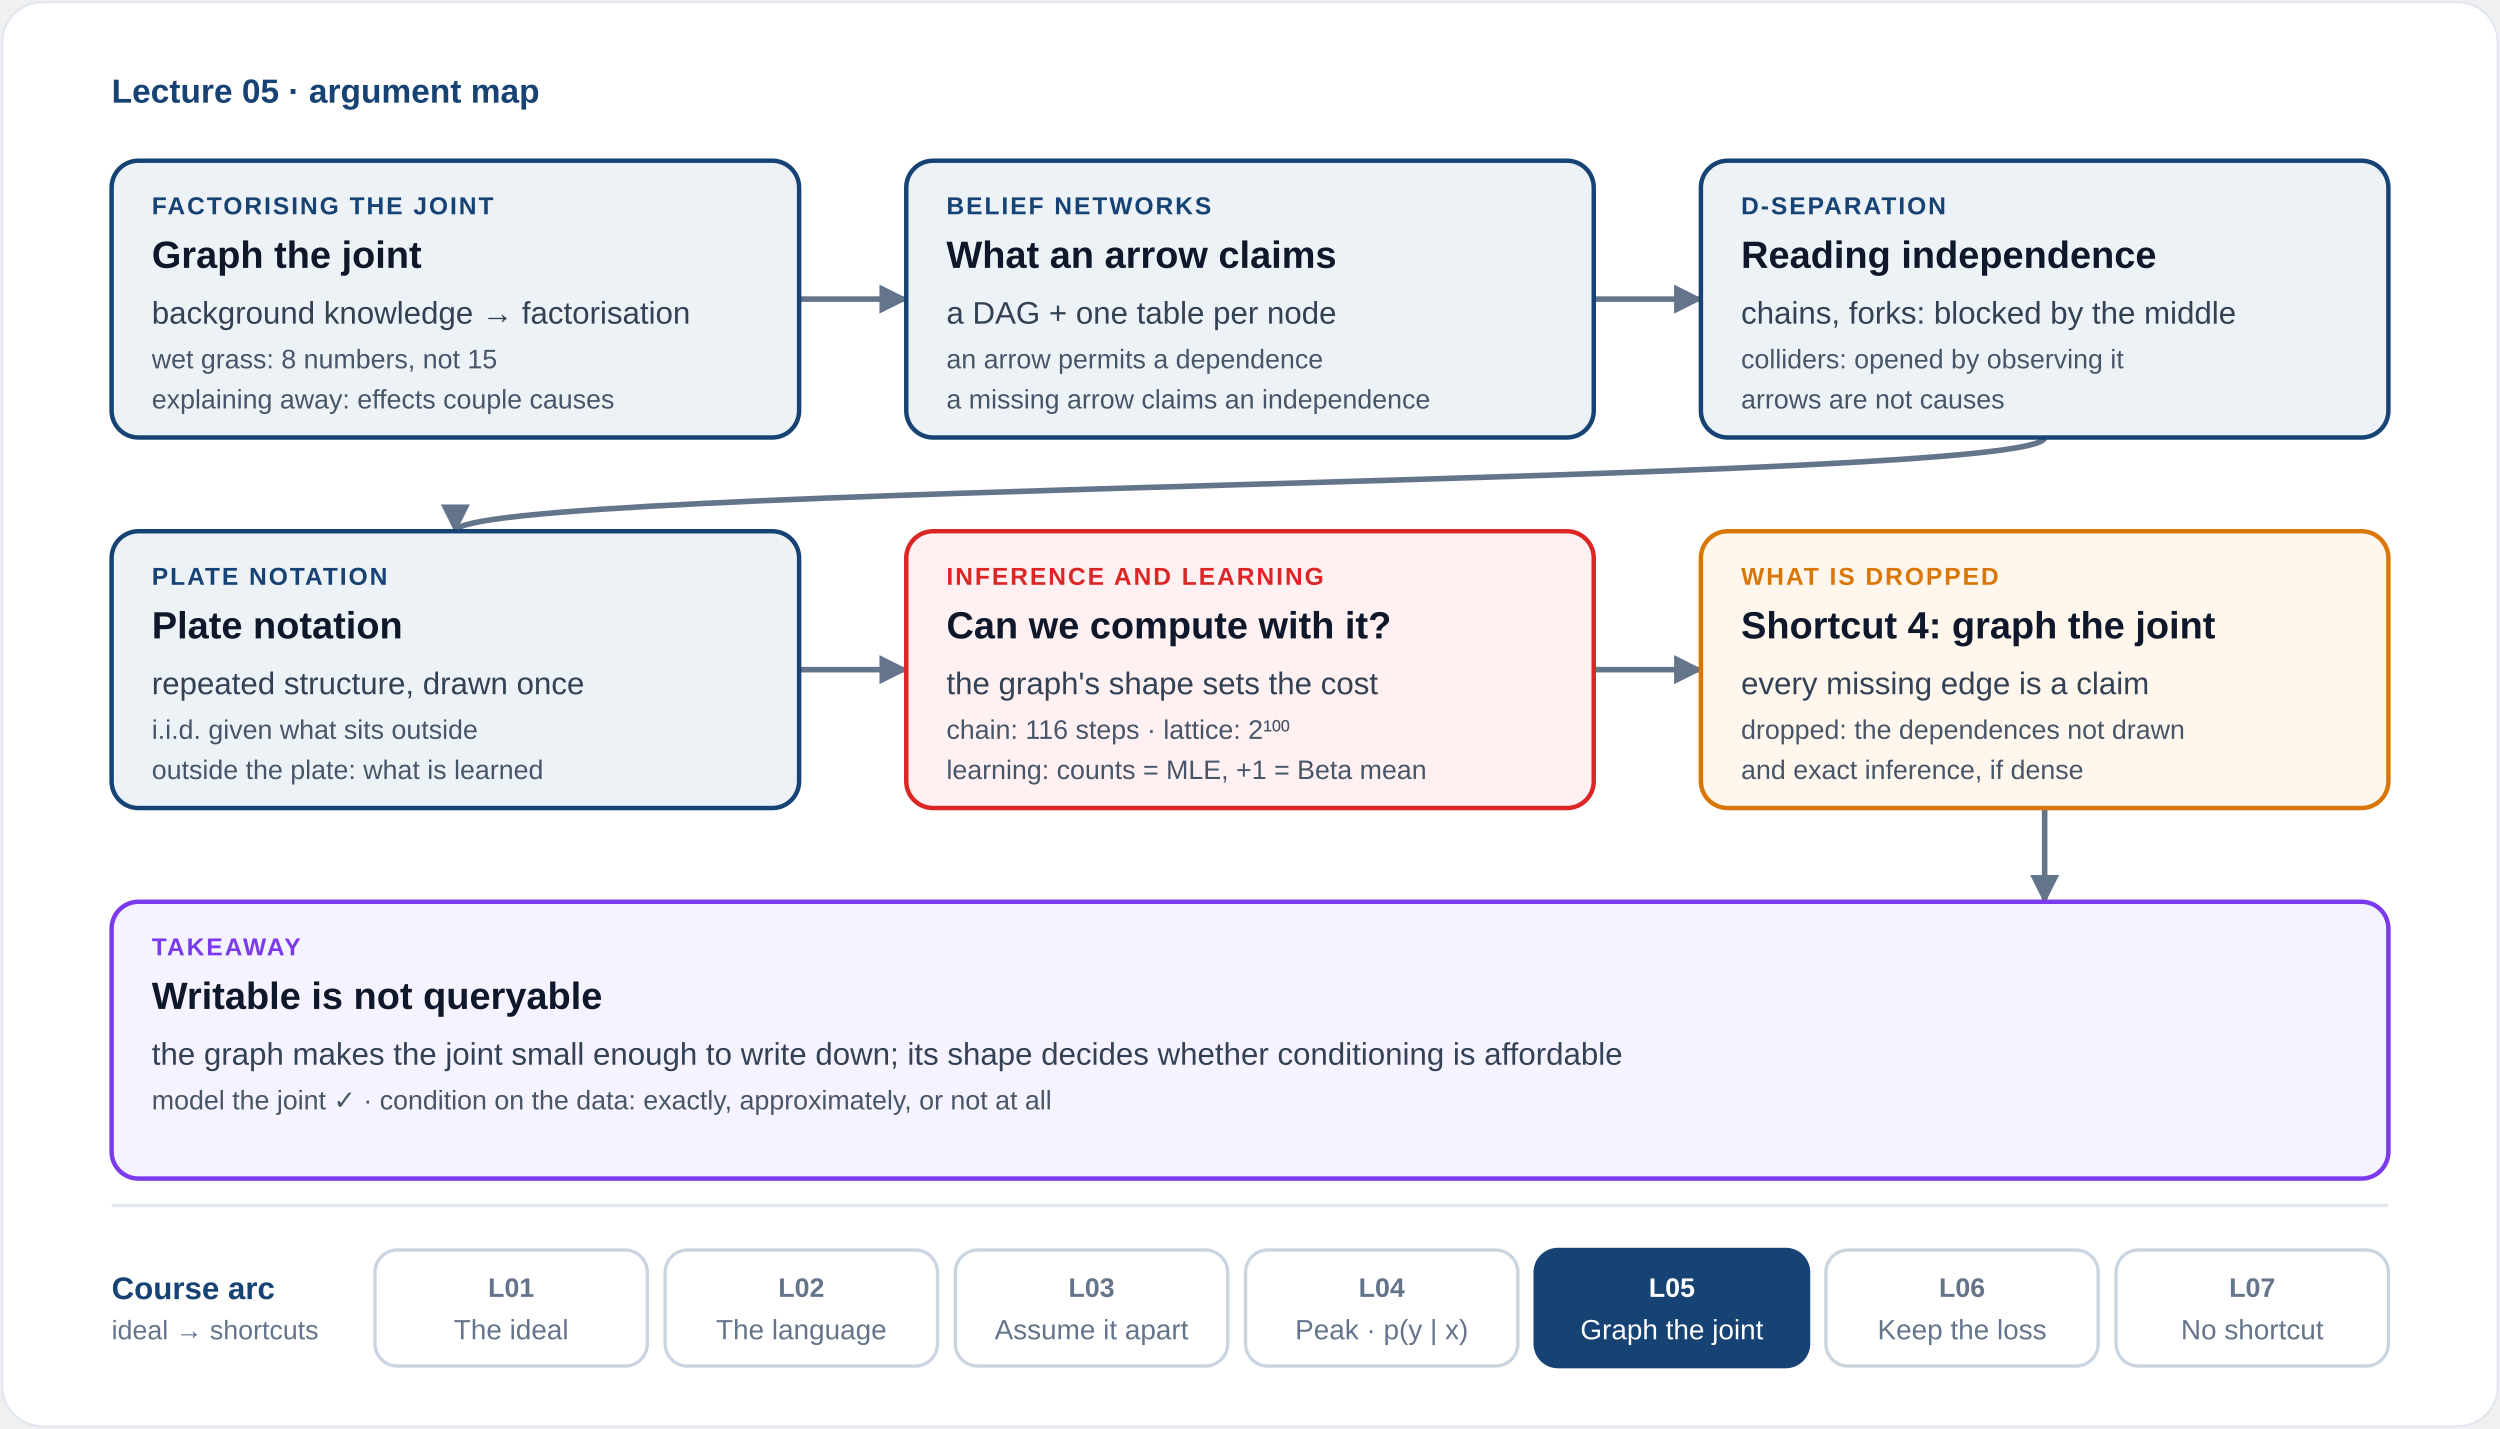
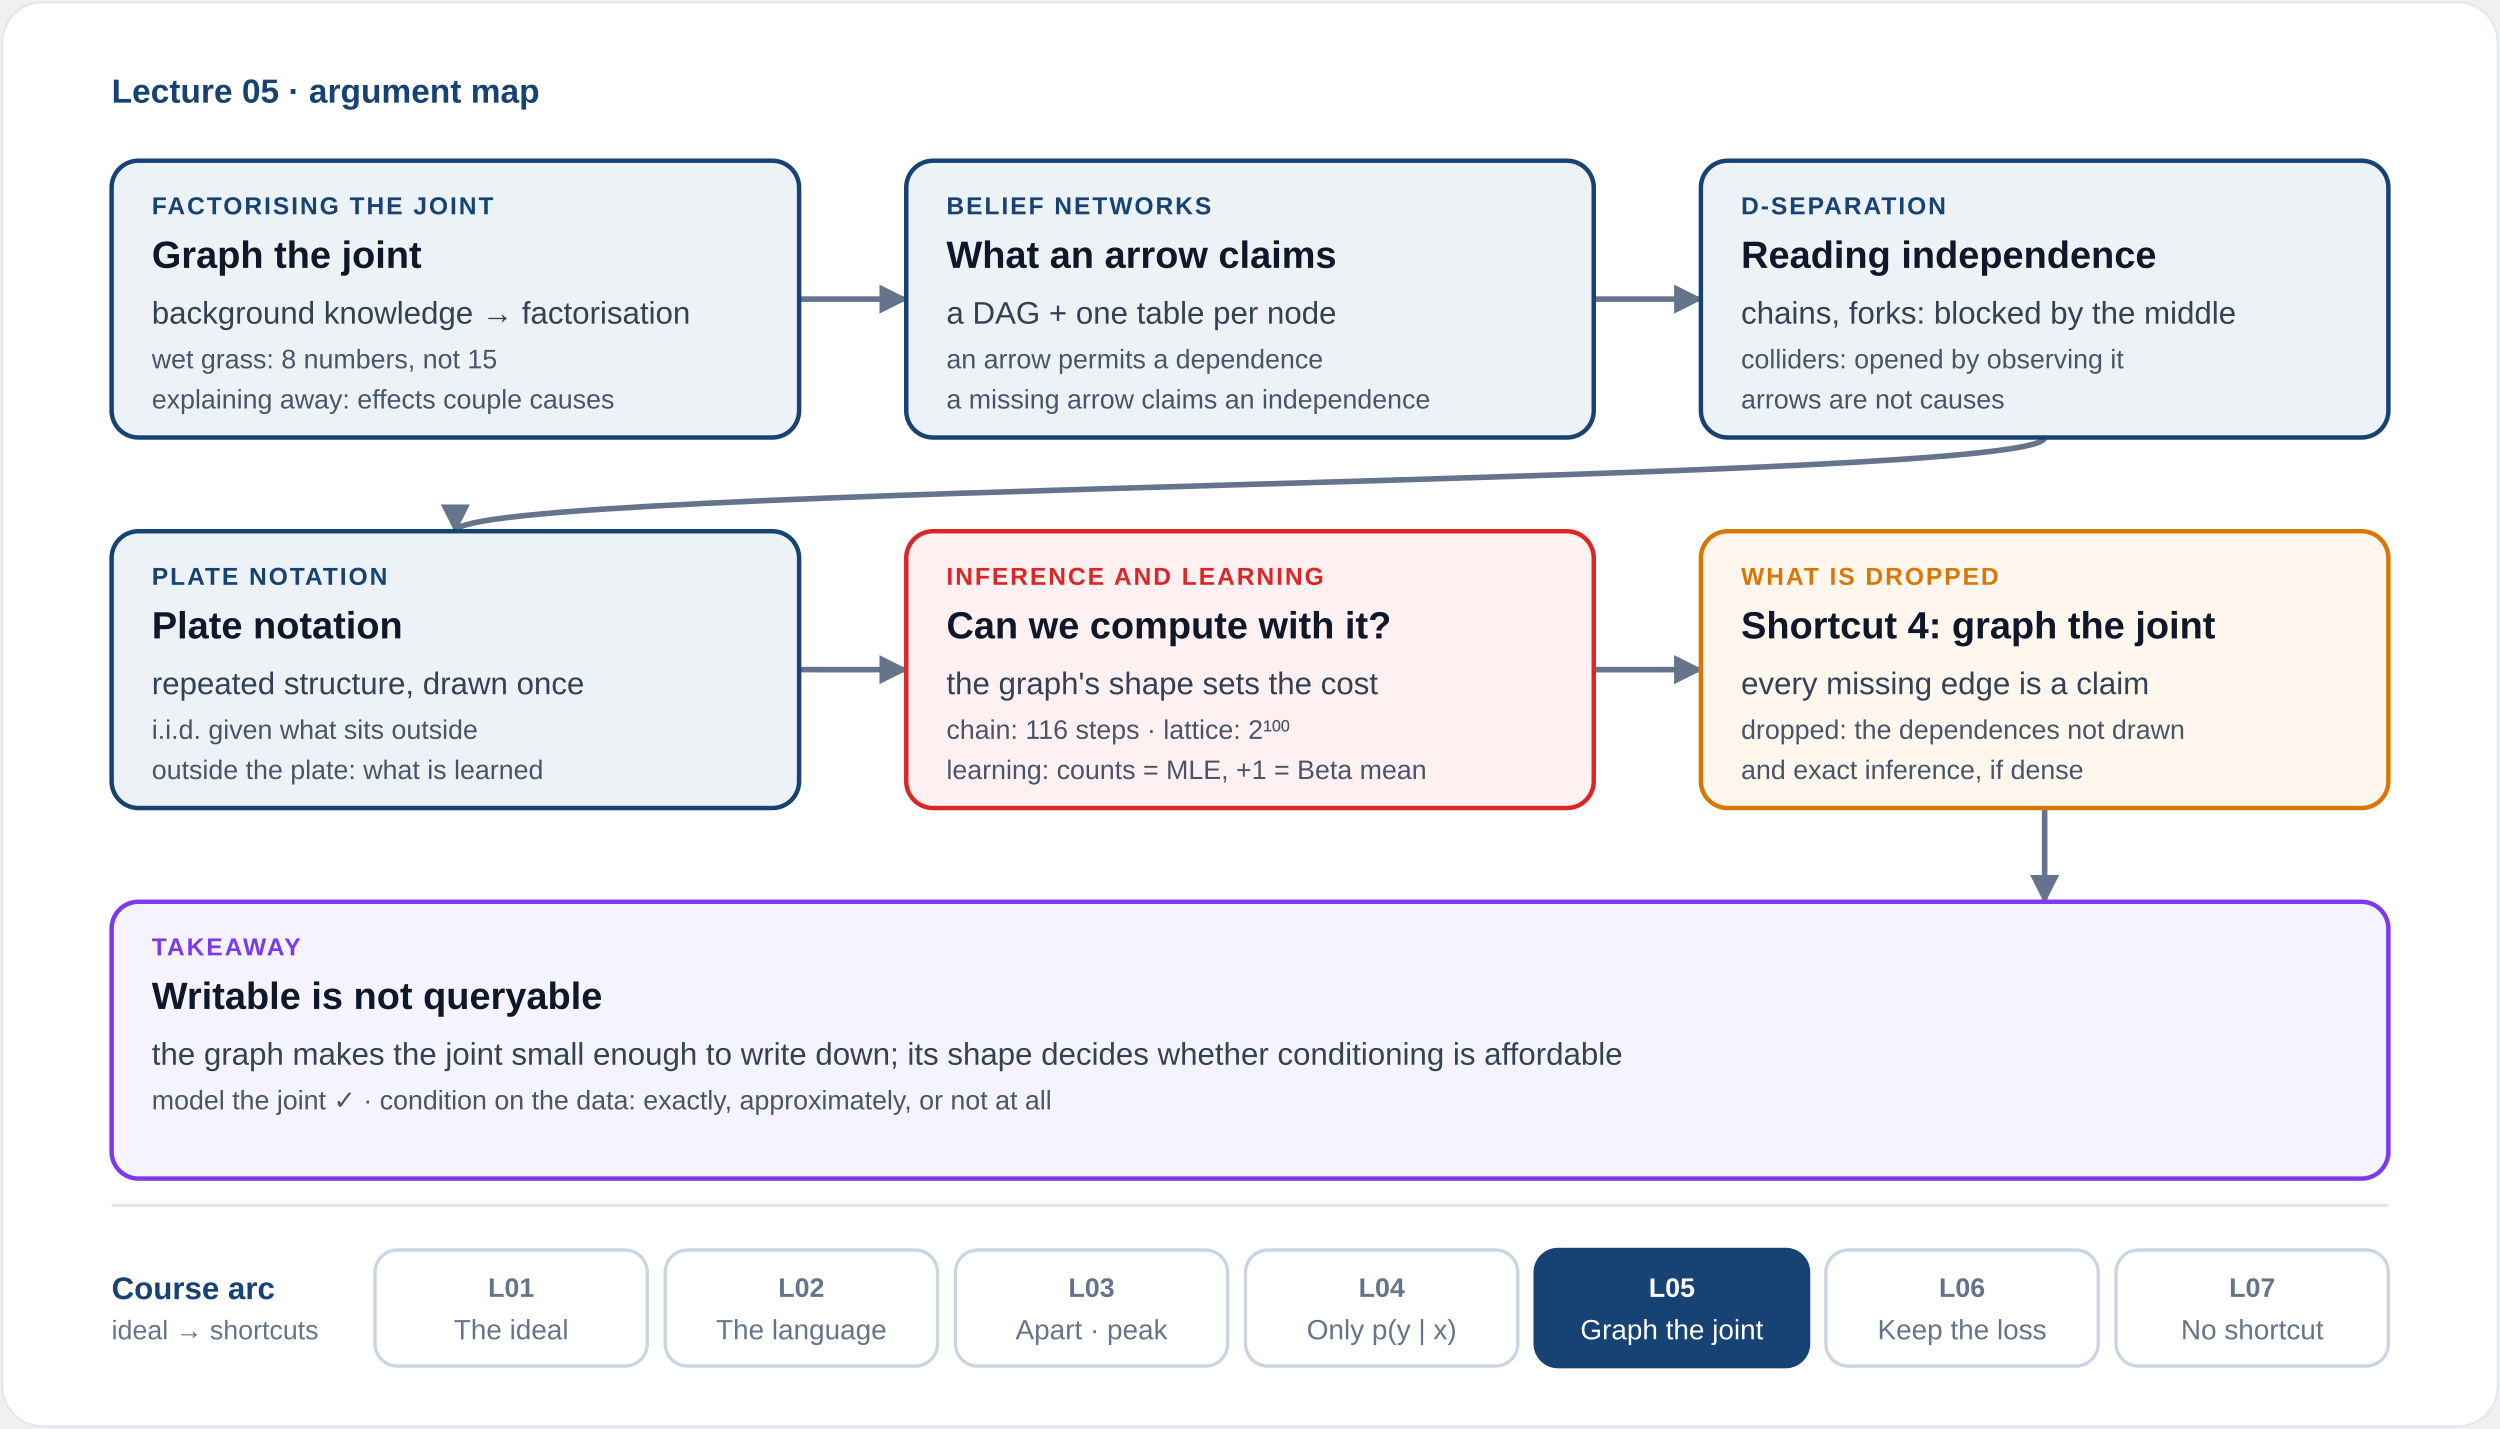
<svg xmlns="http://www.w3.org/2000/svg" viewBox="0 0 1120 640" role="img" aria-labelledby="title desc">
  <defs>
    <marker id="arrow" markerUnits="userSpaceOnUse" markerWidth="13" markerHeight="13" refX="12" refY="6.5" orient="auto">
      <path d="M0,0 L13,6.5 L0,13 Z" fill="#64748b" />
    </marker>
    <style>
      .head { font: 700 17px Arial, "Helvetica Neue", sans-serif; fill: #0f172a; }
      .text { font: 14px Arial, "Helvetica Neue", sans-serif; fill: #334155; }
      .small { font: 12px Arial, "Helvetica Neue", sans-serif; fill: #475569; }
      .tag { font: 700 11px Arial, "Helvetica Neue", sans-serif; letter-spacing: 0.08em; }
      .arclabel { font: 700 14px Arial, "Helvetica Neue", sans-serif; fill: #164374; }
      .arcsub { font: 12px Arial, "Helvetica Neue", sans-serif; fill: #64748b; }
      .arcnum { font: 700 12px Arial, "Helvetica Neue", sans-serif; }
      .arcname { font: 12.5px Arial, "Helvetica Neue", sans-serif; }
      .arrow { stroke: #64748b; stroke-width: 2.5; fill: none; marker-end: url(#arrow); }
    </style>
  </defs>
  <rect x="1" y="1" width="1118" height="638" rx="18" fill="#ffffff" stroke="#e2e8f0" />
  <text x="50" y="46" class="arclabel" style="font-size:15px">Lecture 05 · argument map</text>
  <path d="M358 134 H406" class="arrow" />
  <path d="M714 134 H762" class="arrow" />
  <path d="M916 196 C916 217 204 217 204 238" class="arrow" />
  <path d="M358 300 H406" class="arrow" />
  <path d="M714 300 H762" class="arrow" />
  <path d="M916 362 C916 383 916 383 916 404" class="arrow" />
  <g transform="translate(50 72)">
    <rect width="308" height="124" rx="12" fill="#edf2f7" stroke="#164374" stroke-width="2" />
    <text x="18" y="24" class="tag" fill="#164374">FACTORISING THE JOINT</text>
    <text x="18" y="48" class="head">Graph the joint</text>
    <text x="18" y="73" class="text">background knowledge → factorisation</text>
    <text x="18" y="93" class="small">wet grass: 8 numbers, not 15</text>
    <text x="18" y="111" class="small">explaining away: effects couple causes</text>
  </g>
  <g transform="translate(406 72)">
    <rect width="308" height="124" rx="12" fill="#edf2f7" stroke="#164374" stroke-width="2" />
    <text x="18" y="24" class="tag" fill="#164374">BELIEF NETWORKS</text>
    <text x="18" y="48" class="head">What an arrow claims</text>
    <text x="18" y="73" class="text">a DAG + one table per node</text>
    <text x="18" y="93" class="small">an arrow permits a dependence</text>
    <text x="18" y="111" class="small">a missing arrow claims an independence</text>
  </g>
  <g transform="translate(762 72)">
    <rect width="308" height="124" rx="12" fill="#edf2f7" stroke="#164374" stroke-width="2" />
    <text x="18" y="24" class="tag" fill="#164374">D-SEPARATION</text>
    <text x="18" y="48" class="head">Reading independence</text>
    <text x="18" y="73" class="text">chains, forks: blocked by the middle</text>
    <text x="18" y="93" class="small">colliders: opened by observing it</text>
    <text x="18" y="111" class="small">arrows are not causes</text>
  </g>
  <g transform="translate(50 238)">
    <rect width="308" height="124" rx="12" fill="#edf2f7" stroke="#164374" stroke-width="2" />
    <text x="18" y="24" class="tag" fill="#164374">PLATE NOTATION</text>
    <text x="18" y="48" class="head">Plate notation</text>
    <text x="18" y="73" class="text">repeated structure, drawn once</text>
    <text x="18" y="93" class="small">i.i.d. given what sits outside</text>
    <text x="18" y="111" class="small">outside the plate: what is learned</text>
  </g>
  <g transform="translate(406 238)">
    <rect width="308" height="124" rx="12" fill="#fff1f1" stroke="#dc2626" stroke-width="2" />
    <text x="18" y="24" class="tag" fill="#dc2626">INFERENCE AND LEARNING</text>
    <text x="18" y="48" class="head">Can we compute with it?</text>
    <text x="18" y="73" class="text">the graph's shape sets the cost</text>
    <text x="18" y="93" class="small">chain: 116 steps · lattice: 2¹⁰⁰</text>
    <text x="18" y="111" class="small">learning: counts = MLE, +1 = Beta mean</text>
  </g>
  <g transform="translate(762 238)">
    <rect width="308" height="124" rx="12" fill="#fff7ed" stroke="#d97706" stroke-width="2" />
    <text x="18" y="24" class="tag" fill="#d97706">WHAT IS DROPPED</text>
    <text x="18" y="48" class="head">Shortcut 4: graph the joint</text>
    <text x="18" y="73" class="text">every missing edge is a claim</text>
    <text x="18" y="93" class="small">dropped: the dependences not drawn</text>
    <text x="18" y="111" class="small">and exact inference, if dense</text>
  </g>
  <g transform="translate(50 404)">
    <rect width="1020" height="124" rx="12" fill="#f5f3ff" stroke="#7c3aed" stroke-width="2" />
    <text x="18" y="24" class="tag" fill="#7c3aed">TAKEAWAY</text>
    <text x="18" y="48" class="head">Writable is not queryable</text>
    <text x="18" y="73" class="text">the graph makes the joint small enough to write down; its shape decides whether conditioning is affordable</text>
    <text x="18" y="93" class="small">model the joint ✓ · condition on the data: exactly, approximately, or not at all</text>
  </g>
  <line x1="50" y1="540" x2="1070" y2="540" stroke="#e2e8f0" stroke-width="1.5" />
  <text x="50" y="582" class="arclabel">Course arc</text>
  <text x="50" y="600" class="arcsub">ideal → shortcuts</text>
  <rect x="168" y="560" width="122" height="52" rx="10" fill="#ffffff" stroke="#cbd5e1" stroke-width="1.5" />
  <text x="229" y="581" text-anchor="middle" class="arcnum" fill="#64748b">L01</text>
  <text x="229" y="600" text-anchor="middle" class="arcname" fill="#64748b">The ideal</text>
  <rect x="298" y="560" width="122" height="52" rx="10" fill="#ffffff" stroke="#cbd5e1" stroke-width="1.5" />
  <text x="359" y="581" text-anchor="middle" class="arcnum" fill="#64748b">L02</text>
  <text x="359" y="600" text-anchor="middle" class="arcname" fill="#64748b">The language</text>
  <rect x="428" y="560" width="122" height="52" rx="10" fill="#ffffff" stroke="#cbd5e1" stroke-width="1.5" />
  <text x="489" y="581" text-anchor="middle" class="arcnum" fill="#64748b">L03</text>
-   <text x="489" y="600" text-anchor="middle" class="arcname" fill="#64748b">Assume it apart</text>
+   <text x="489" y="600" text-anchor="middle" class="arcname" fill="#64748b">Apart · peak</text>
  <rect x="558" y="560" width="122" height="52" rx="10" fill="#ffffff" stroke="#cbd5e1" stroke-width="1.5" />
  <text x="619" y="581" text-anchor="middle" class="arcnum" fill="#64748b">L04</text>
-   <text x="619" y="600" text-anchor="middle" class="arcname" fill="#64748b">Peak · p(y | x)</text>
+   <text x="619" y="600" text-anchor="middle" class="arcname" fill="#64748b">Only p(y | x)</text>
  <rect x="688" y="560" width="122" height="52" rx="10" fill="#164374" stroke="#164374" stroke-width="2" />
  <text x="749" y="581" text-anchor="middle" class="arcnum" fill="#ffffff">L05</text>
  <text x="749" y="600" text-anchor="middle" class="arcname" fill="#ffffff">Graph the joint</text>
  <rect x="818" y="560" width="122" height="52" rx="10" fill="#ffffff" stroke="#cbd5e1" stroke-width="1.5" />
  <text x="879" y="581" text-anchor="middle" class="arcnum" fill="#64748b">L06</text>
  <text x="879" y="600" text-anchor="middle" class="arcname" fill="#64748b">Keep the loss</text>
  <rect x="948" y="560" width="122" height="52" rx="10" fill="#ffffff" stroke="#cbd5e1" stroke-width="1.5" />
  <text x="1009" y="581" text-anchor="middle" class="arcnum" fill="#64748b">L07</text>
  <text x="1009" y="600" text-anchor="middle" class="arcname" fill="#64748b">No shortcut</text>
</svg>
